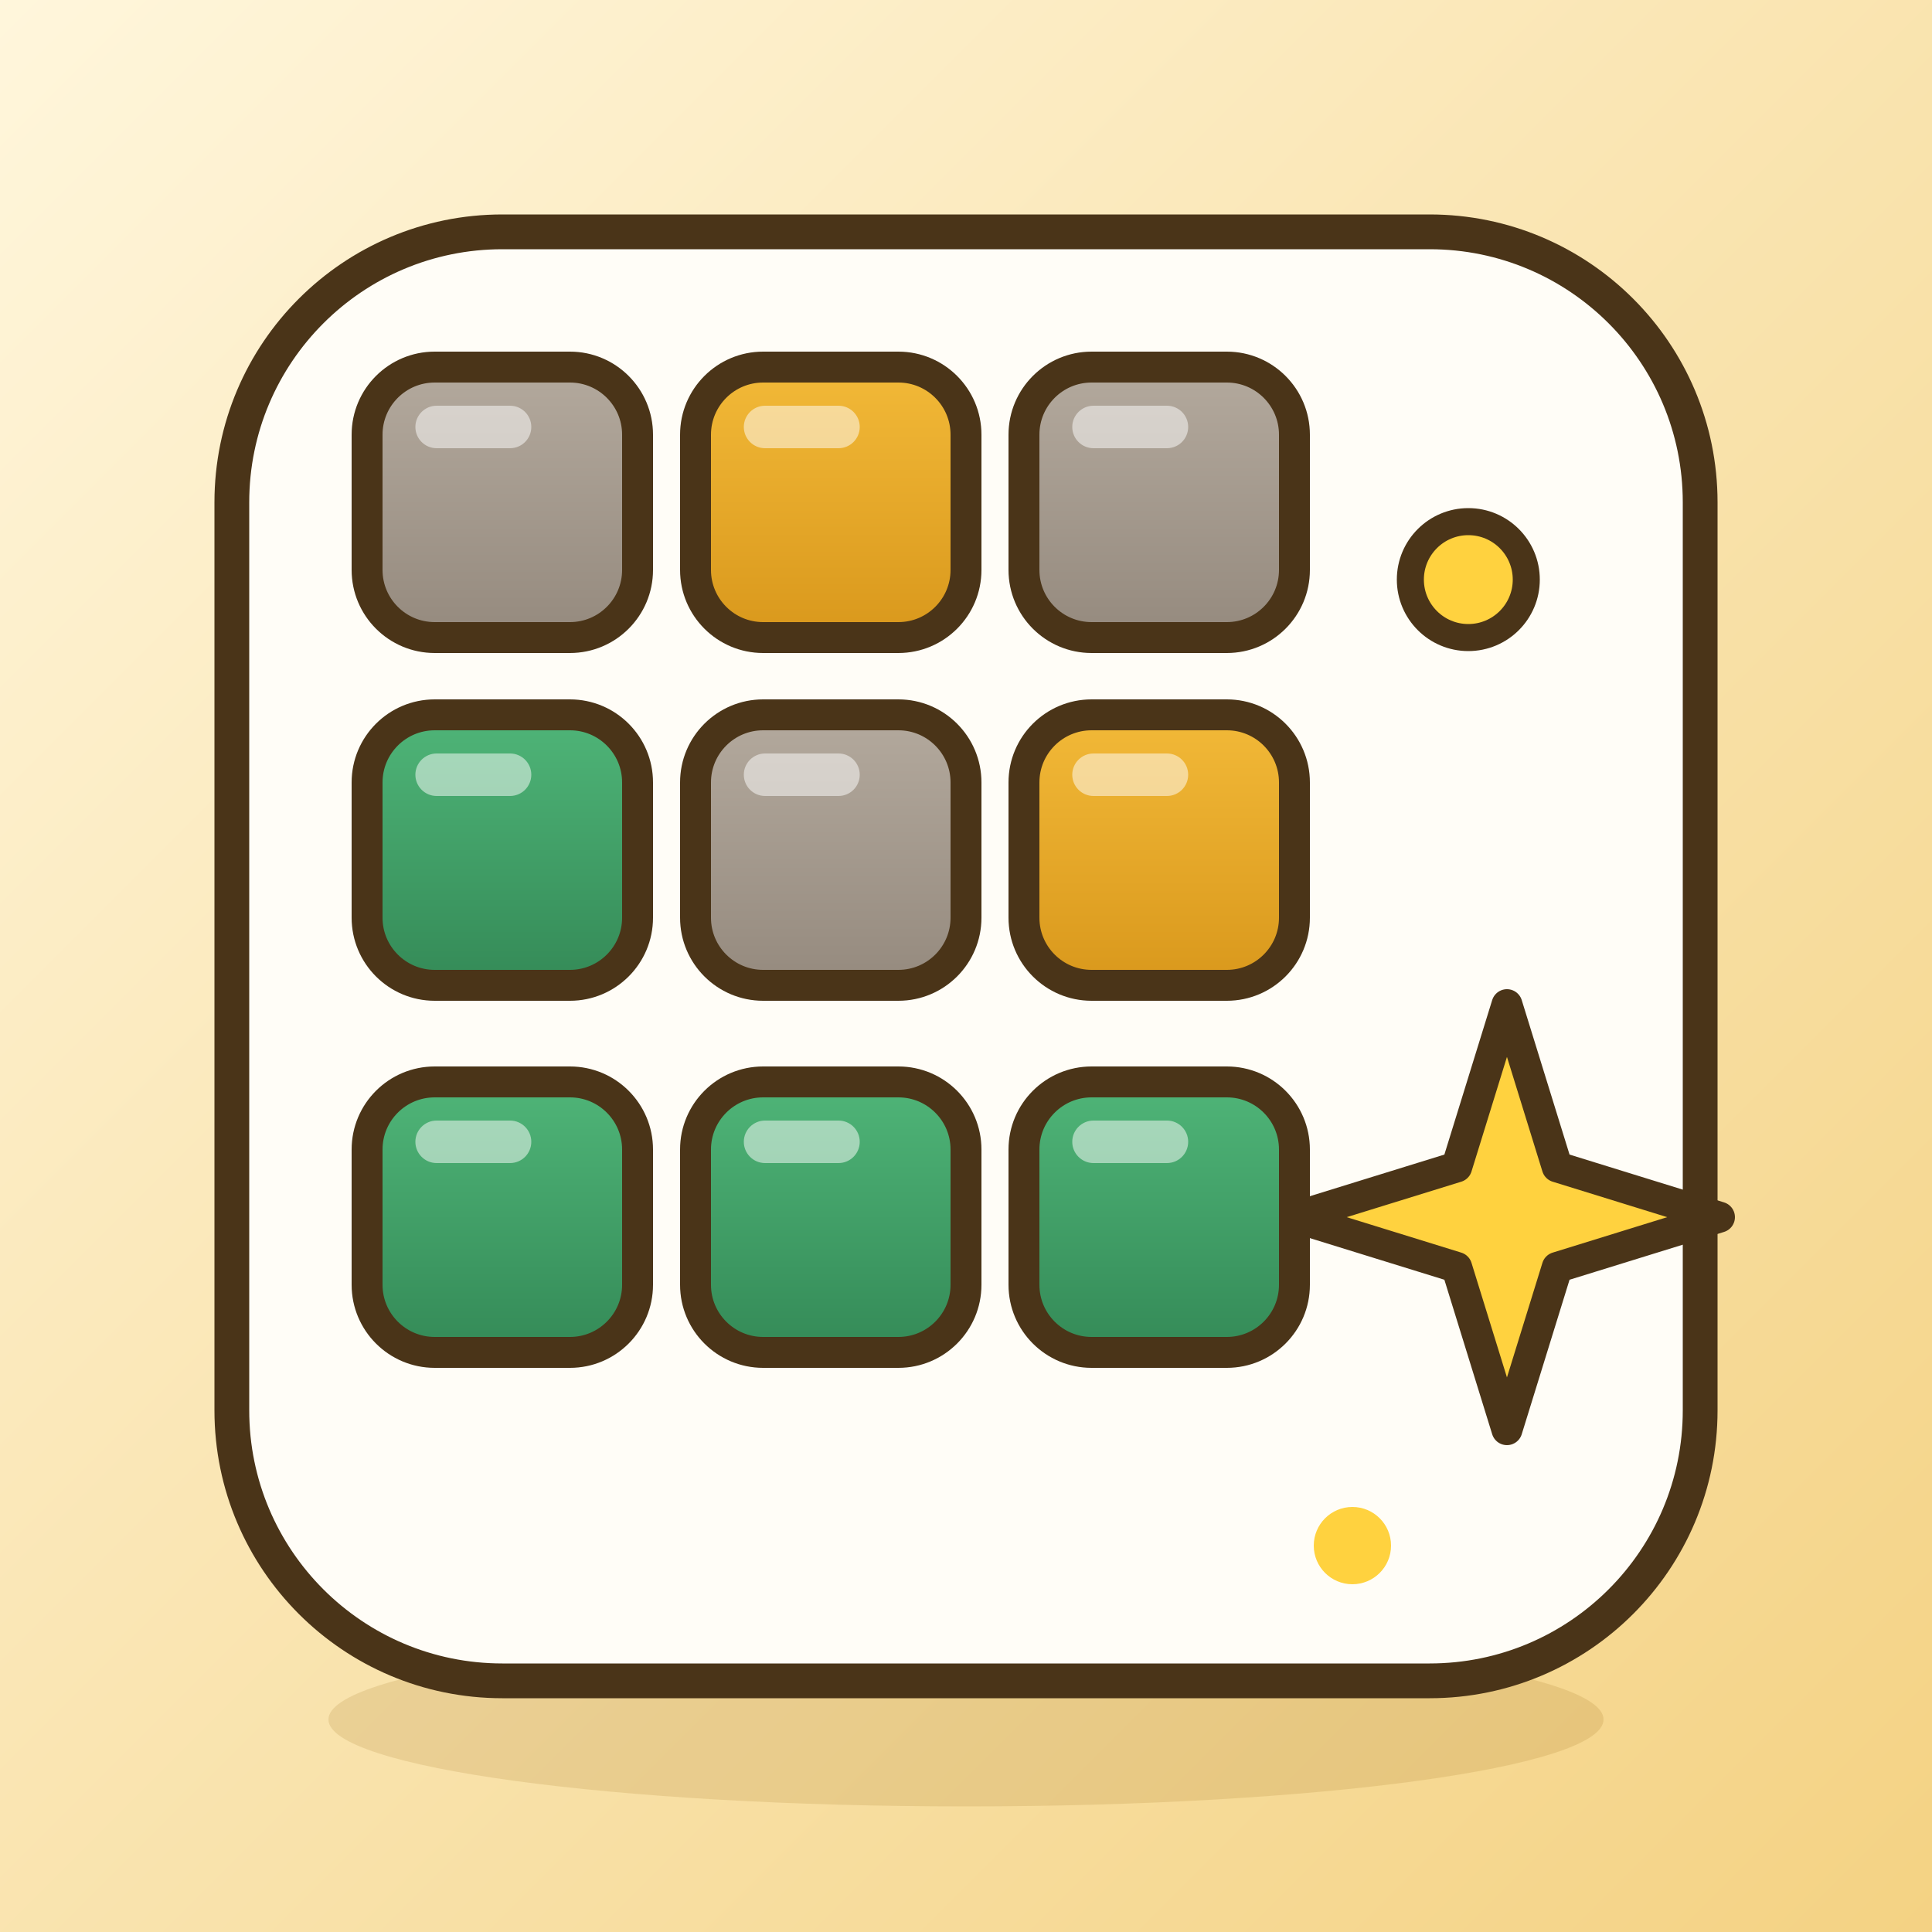
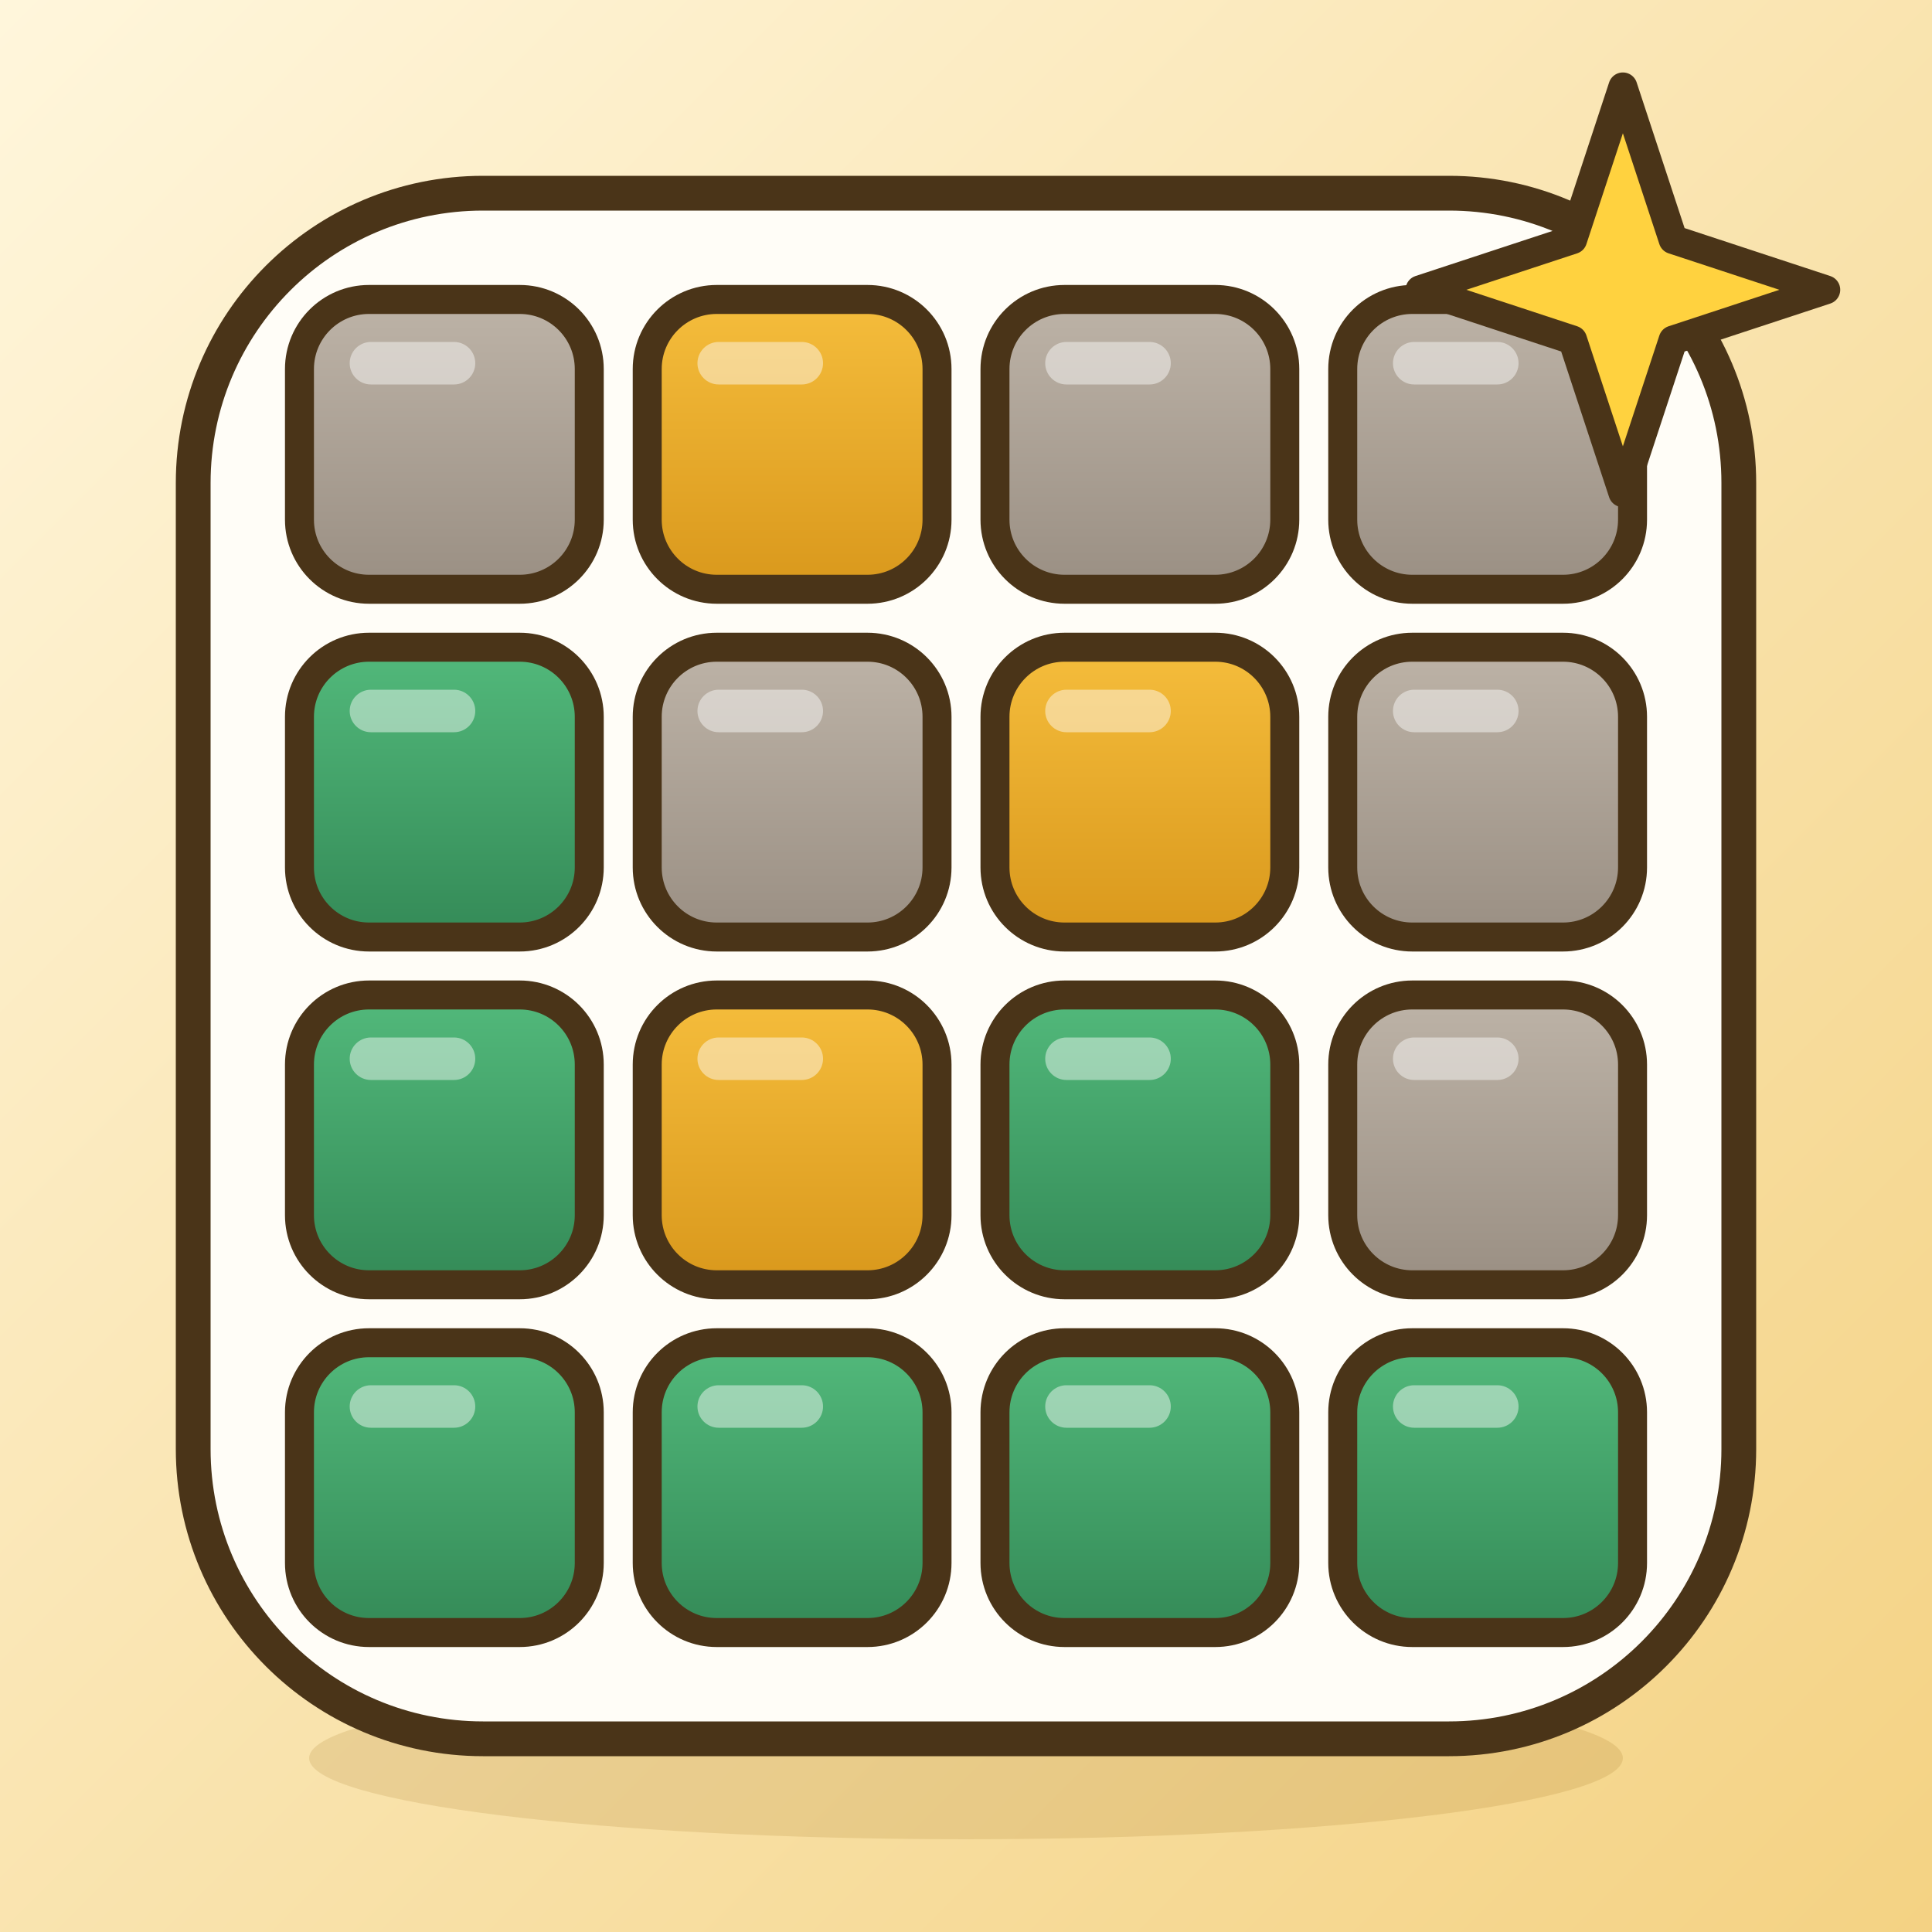
<svg xmlns="http://www.w3.org/2000/svg" viewBox="0 0 100 100">
  <defs>
    <linearGradient id="b" x1="0" y1="0" x2="1" y2="1">
      <stop offset="0" stop-color="#fff6dc" />
      <stop offset="1" stop-color="#f4d283" />
    </linearGradient>
    <linearGradient id="g" x1="0" y1="0" x2="0" y2="1">
-       <stop offset="0" stop-color="#4fb578" />
+       <stop offset="0" stop-color="#52b97b" />
      <stop offset="1" stop-color="#348a57" />
    </linearGradient>
    <linearGradient id="y" x1="0" y1="0" x2="0" y2="1">
-       <stop offset="0" stop-color="#f2b938" />
+       <stop offset="0" stop-color="#f5bd3c" />
      <stop offset="1" stop-color="#d9981c" />
    </linearGradient>
    <linearGradient id="a" x1="0" y1="0" x2="0" y2="1">
-       <stop offset="0" stop-color="#b3a99d" />
-       <stop offset="1" stop-color="#958a7e" />
+       <stop offset="0" stop-color="#bdb3a7" />
+       <stop offset="1" stop-color="#9a8f83" />
    </linearGradient>
  </defs>
  <rect width="100" height="100" fill="url(#b)" />
-   <ellipse cx="50" cy="89" rx="33" ry="4.5" fill="#8a5a00" opacity=".14" />
-   <rect x="12" y="12" width="76" height="75" rx="14" fill="#fffdf7" stroke="#4a3418" stroke-width="1.8" />
-   <g stroke="#4a3418" stroke-width="1.6">
-     <rect x="19" y="19" width="14" height="14" rx="3.5" fill="url(#a)" />
-     <rect x="36" y="19" width="14" height="14" rx="3.5" fill="url(#y)" />
-     <rect x="53" y="19" width="14" height="14" rx="3.5" fill="url(#a)" />
-     <rect x="70" y="19" width="14" height="14" rx="3.5" fill="url(#a)" transform="translate(-3 0)" opacity="0" />
-     <rect x="19" y="37" width="14" height="14" rx="3.5" fill="url(#g)" />
-     <rect x="36" y="37" width="14" height="14" rx="3.5" fill="url(#a)" />
-     <rect x="53" y="37" width="14" height="14" rx="3.5" fill="url(#y)" />
-     <rect x="19" y="56" width="14" height="14" rx="3.5" fill="url(#g)" />
-     <rect x="36" y="56" width="14" height="14" rx="3.5" fill="url(#g)" />
-     <rect x="53" y="56" width="14" height="14" rx="3.5" fill="url(#g)" />
+   <ellipse cx="50" cy="91" rx="34" ry="4.2" fill="#8a5a00" opacity=".14" />
+   <rect x="10" y="10" width="80" height="80" rx="15" fill="#fffdf7" stroke="#4a3418" stroke-width="1.8" />
+   <g stroke="#4a3418" stroke-width="1.5">
+     <rect x="15.5" y="15.5" width="15" height="15" rx="3.6" fill="url(#a)" />
+     <rect x="33.5" y="15.5" width="15" height="15" rx="3.6" fill="url(#y)" />
+     <rect x="51.5" y="15.5" width="15" height="15" rx="3.6" fill="url(#a)" />
+     <rect x="69.5" y="15.5" width="15" height="15" rx="3.6" fill="url(#a)" />
+     <rect x="15.5" y="33.5" width="15" height="15" rx="3.6" fill="url(#g)" />
+     <rect x="33.5" y="33.5" width="15" height="15" rx="3.6" fill="url(#a)" />
+     <rect x="51.5" y="33.5" width="15" height="15" rx="3.6" fill="url(#y)" />
+     <rect x="69.5" y="33.5" width="15" height="15" rx="3.6" fill="url(#a)" />
+     <rect x="15.5" y="51.5" width="15" height="15" rx="3.6" fill="url(#g)" />
+     <rect x="33.5" y="51.5" width="15" height="15" rx="3.6" fill="url(#y)" />
+     <rect x="51.5" y="51.5" width="15" height="15" rx="3.6" fill="url(#g)" />
+     <rect x="69.5" y="51.5" width="15" height="15" rx="3.6" fill="url(#a)" />
+     <rect x="15.5" y="69.5" width="15" height="15" rx="3.6" fill="url(#g)" />
+     <rect x="33.5" y="69.5" width="15" height="15" rx="3.6" fill="url(#g)" />
+     <rect x="51.5" y="69.5" width="15" height="15" rx="3.6" fill="url(#g)" />
+     <rect x="69.5" y="69.5" width="15" height="15" rx="3.6" fill="url(#g)" />
  </g>
-   <g stroke="#4a3418" stroke-width="1.6">
-     <rect x="70" y="19" width="12" height="14" rx="3.5" fill="url(#y)" opacity="0" />
+   <g fill="#ffffff" opacity=".45">
+     <rect x="18.1" y="17.7" width="6.5" height="2.2" rx="1.1" />
+     <rect x="36.1" y="17.7" width="6.5" height="2.2" rx="1.1" />
+     <rect x="54.1" y="17.7" width="6.5" height="2.2" rx="1.1" />
+     <rect x="72.1" y="17.7" width="6.5" height="2.2" rx="1.1" />
+     <rect x="18.1" y="35.7" width="6.5" height="2.2" rx="1.1" />
+     <rect x="36.1" y="35.7" width="6.5" height="2.2" rx="1.1" />
+     <rect x="54.1" y="35.7" width="6.5" height="2.2" rx="1.1" />
+     <rect x="72.1" y="35.7" width="6.5" height="2.2" rx="1.1" />
+     <rect x="18.1" y="53.7" width="6.5" height="2.2" rx="1.1" />
+     <rect x="36.1" y="53.7" width="6.5" height="2.2" rx="1.1" />
+     <rect x="54.1" y="53.7" width="6.5" height="2.2" rx="1.1" />
+     <rect x="72.1" y="53.7" width="6.5" height="2.2" rx="1.1" />
+     <rect x="18.1" y="71.7" width="6.5" height="2.2" rx="1.1" />
+     <rect x="36.1" y="71.7" width="6.5" height="2.2" rx="1.1" />
+     <rect x="54.1" y="71.7" width="6.5" height="2.2" rx="1.1" />
+     <rect x="72.1" y="71.7" width="6.5" height="2.2" rx="1.1" />
  </g>
-   <g fill="#ffffff" opacity=".5">
-     <rect x="21.5" y="21" width="6" height="2.2" rx="1.1" />
-     <rect x="38.5" y="21" width="6" height="2.2" rx="1.1" />
-     <rect x="55.5" y="21" width="6" height="2.2" rx="1.1" />
-     <rect x="21.5" y="39" width="6" height="2.2" rx="1.1" />
-     <rect x="38.5" y="39" width="6" height="2.2" rx="1.1" />
-     <rect x="55.5" y="39" width="6" height="2.2" rx="1.1" />
-     <rect x="21.5" y="58" width="6" height="2.2" rx="1.1" />
-     <rect x="38.5" y="58" width="6" height="2.2" rx="1.1" />
-     <rect x="55.5" y="58" width="6" height="2.2" rx="1.1" />
-   </g>
-   <path d="M78 52 L80.6 60.4 L89 63 L80.6 65.6 L78 74 L75.4 65.6 L67 63 L75.4 60.4 Z" fill="#ffd23f" stroke="#4a3418" stroke-width="1.6" stroke-linejoin="round" />
-   <circle cx="76" cy="30" r="3" fill="#ffd23f" stroke="#4a3418" stroke-width="1.4" />
-   <circle cx="70" cy="80" r="2" fill="#ffd23f" />
+   <path d="M84 4.5 L86.6 12.4 L94.5 15 L86.6 17.6 L84 25.5 L81.4 17.6 L73.5 15 L81.4 12.4 Z" fill="#ffd23f" stroke="#4a3418" stroke-width="1.5" stroke-linejoin="round" />
</svg>
